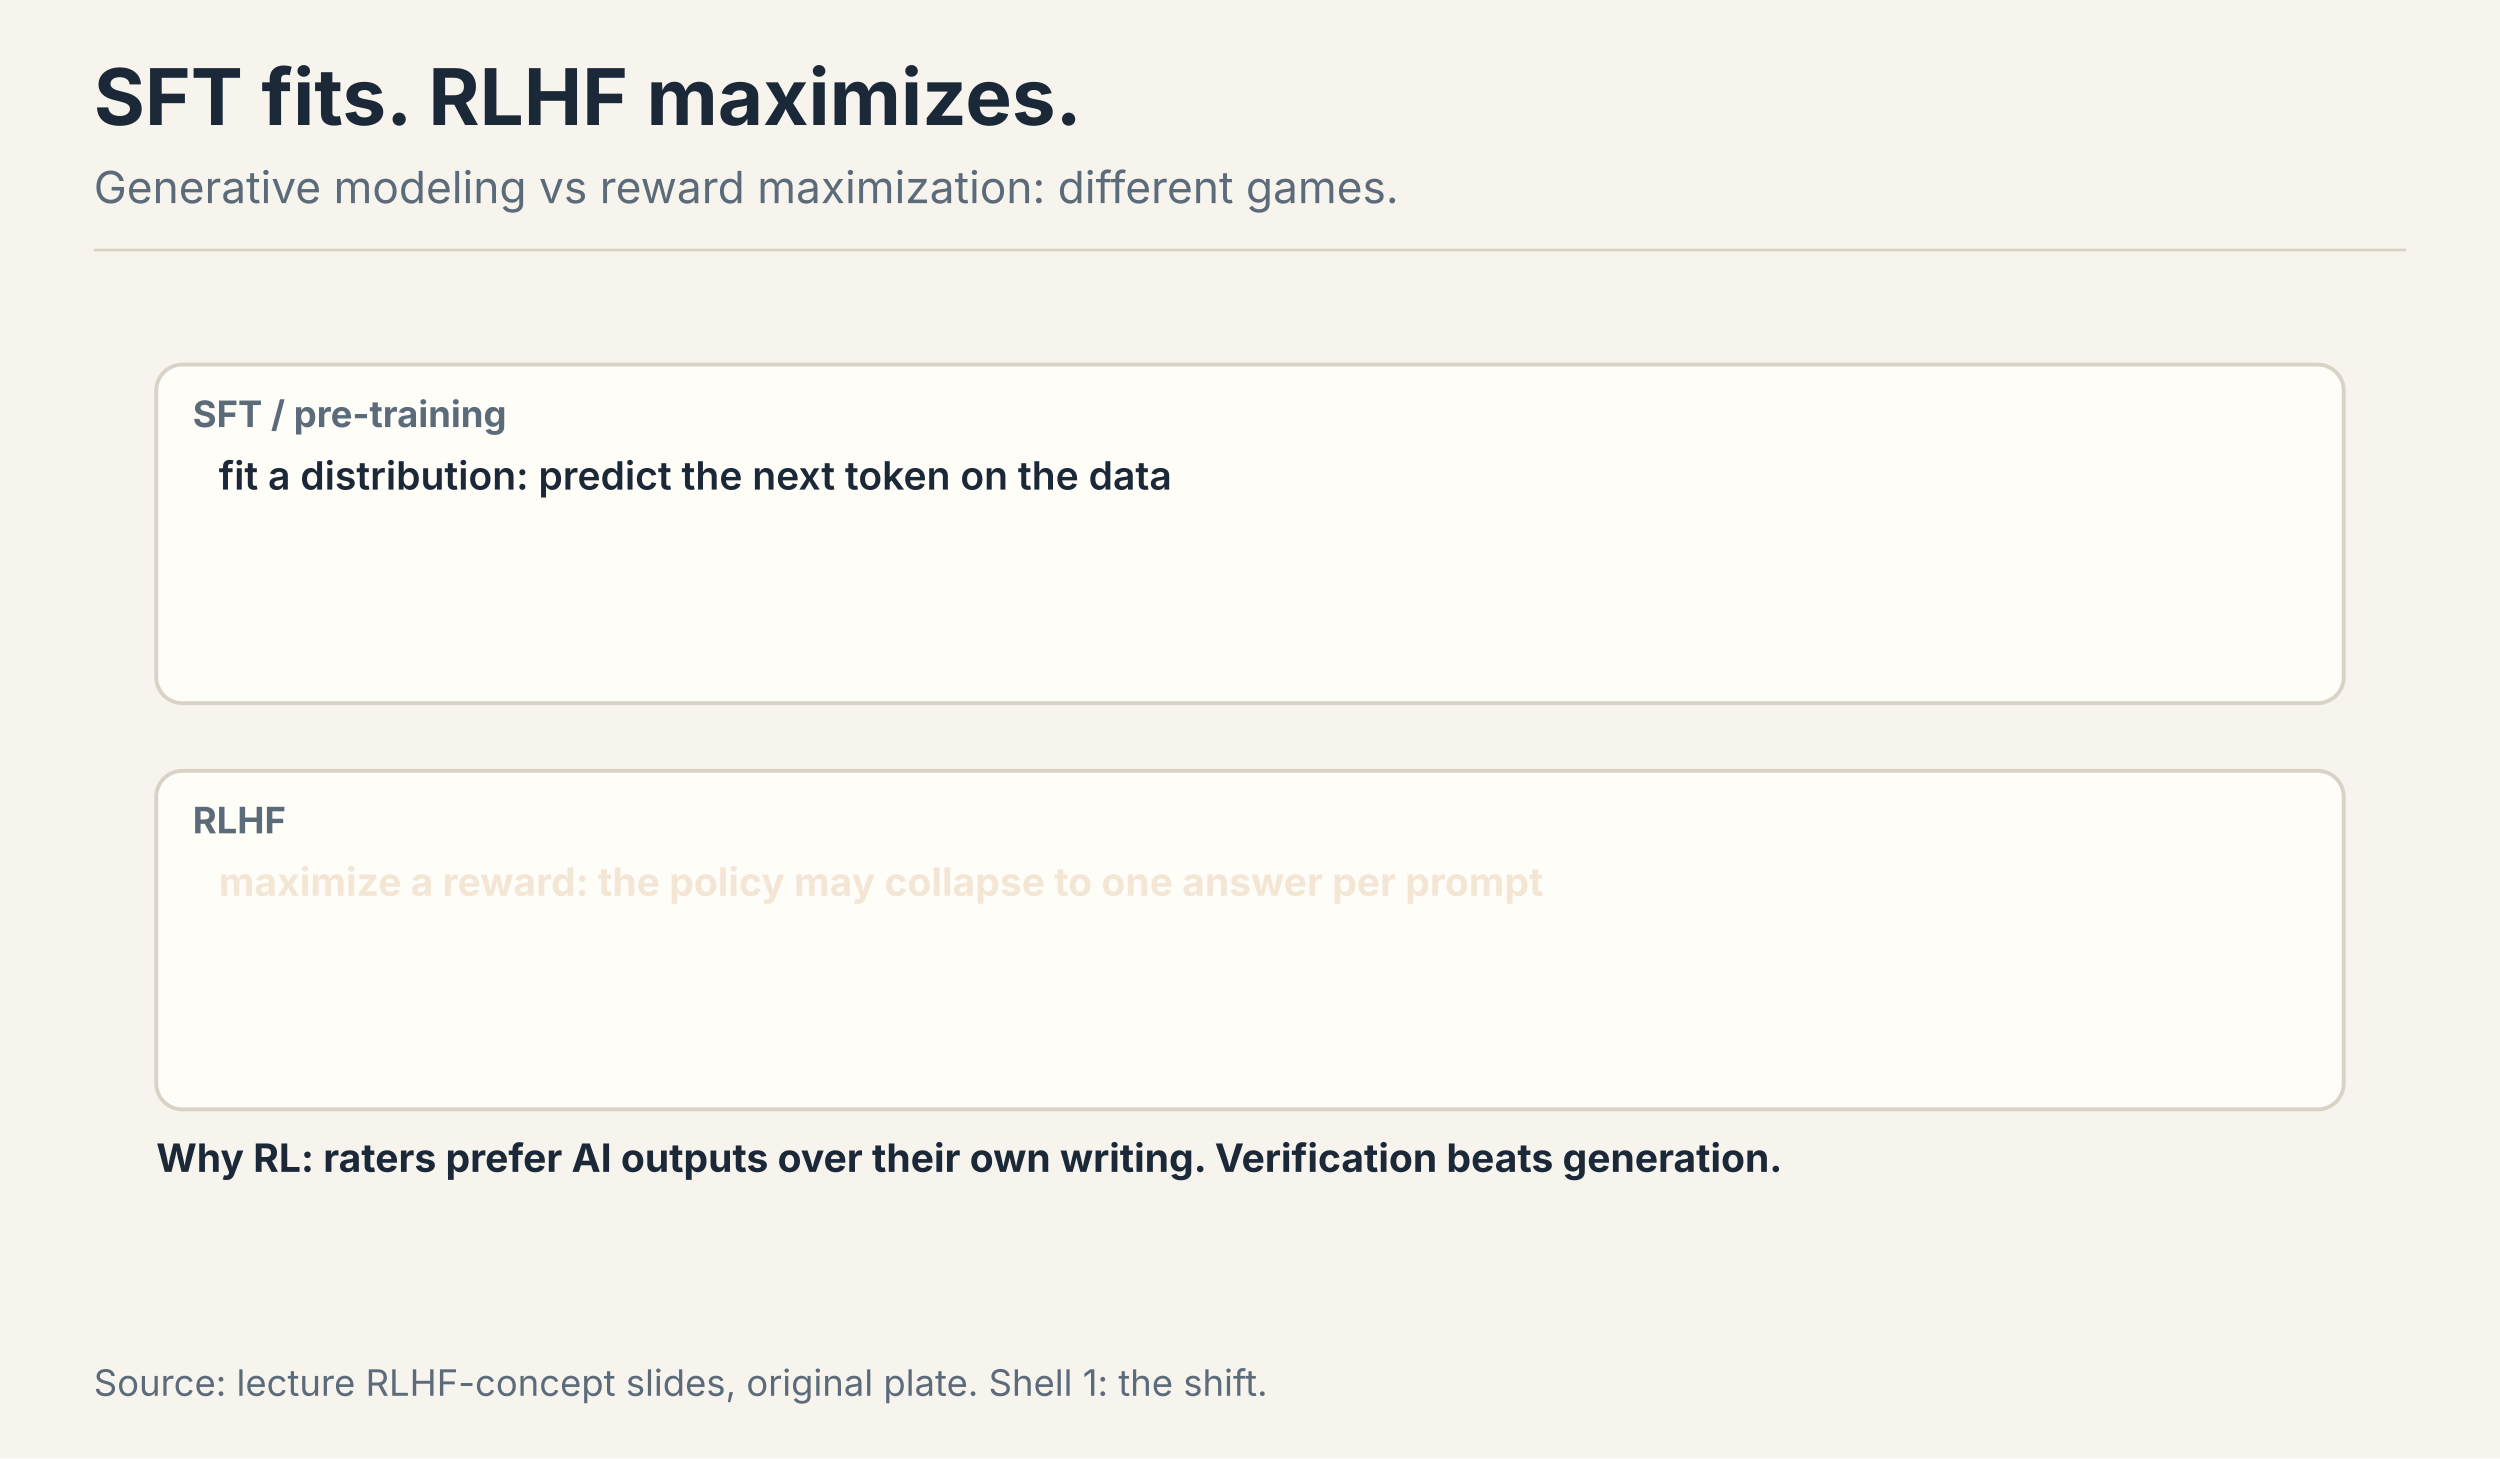
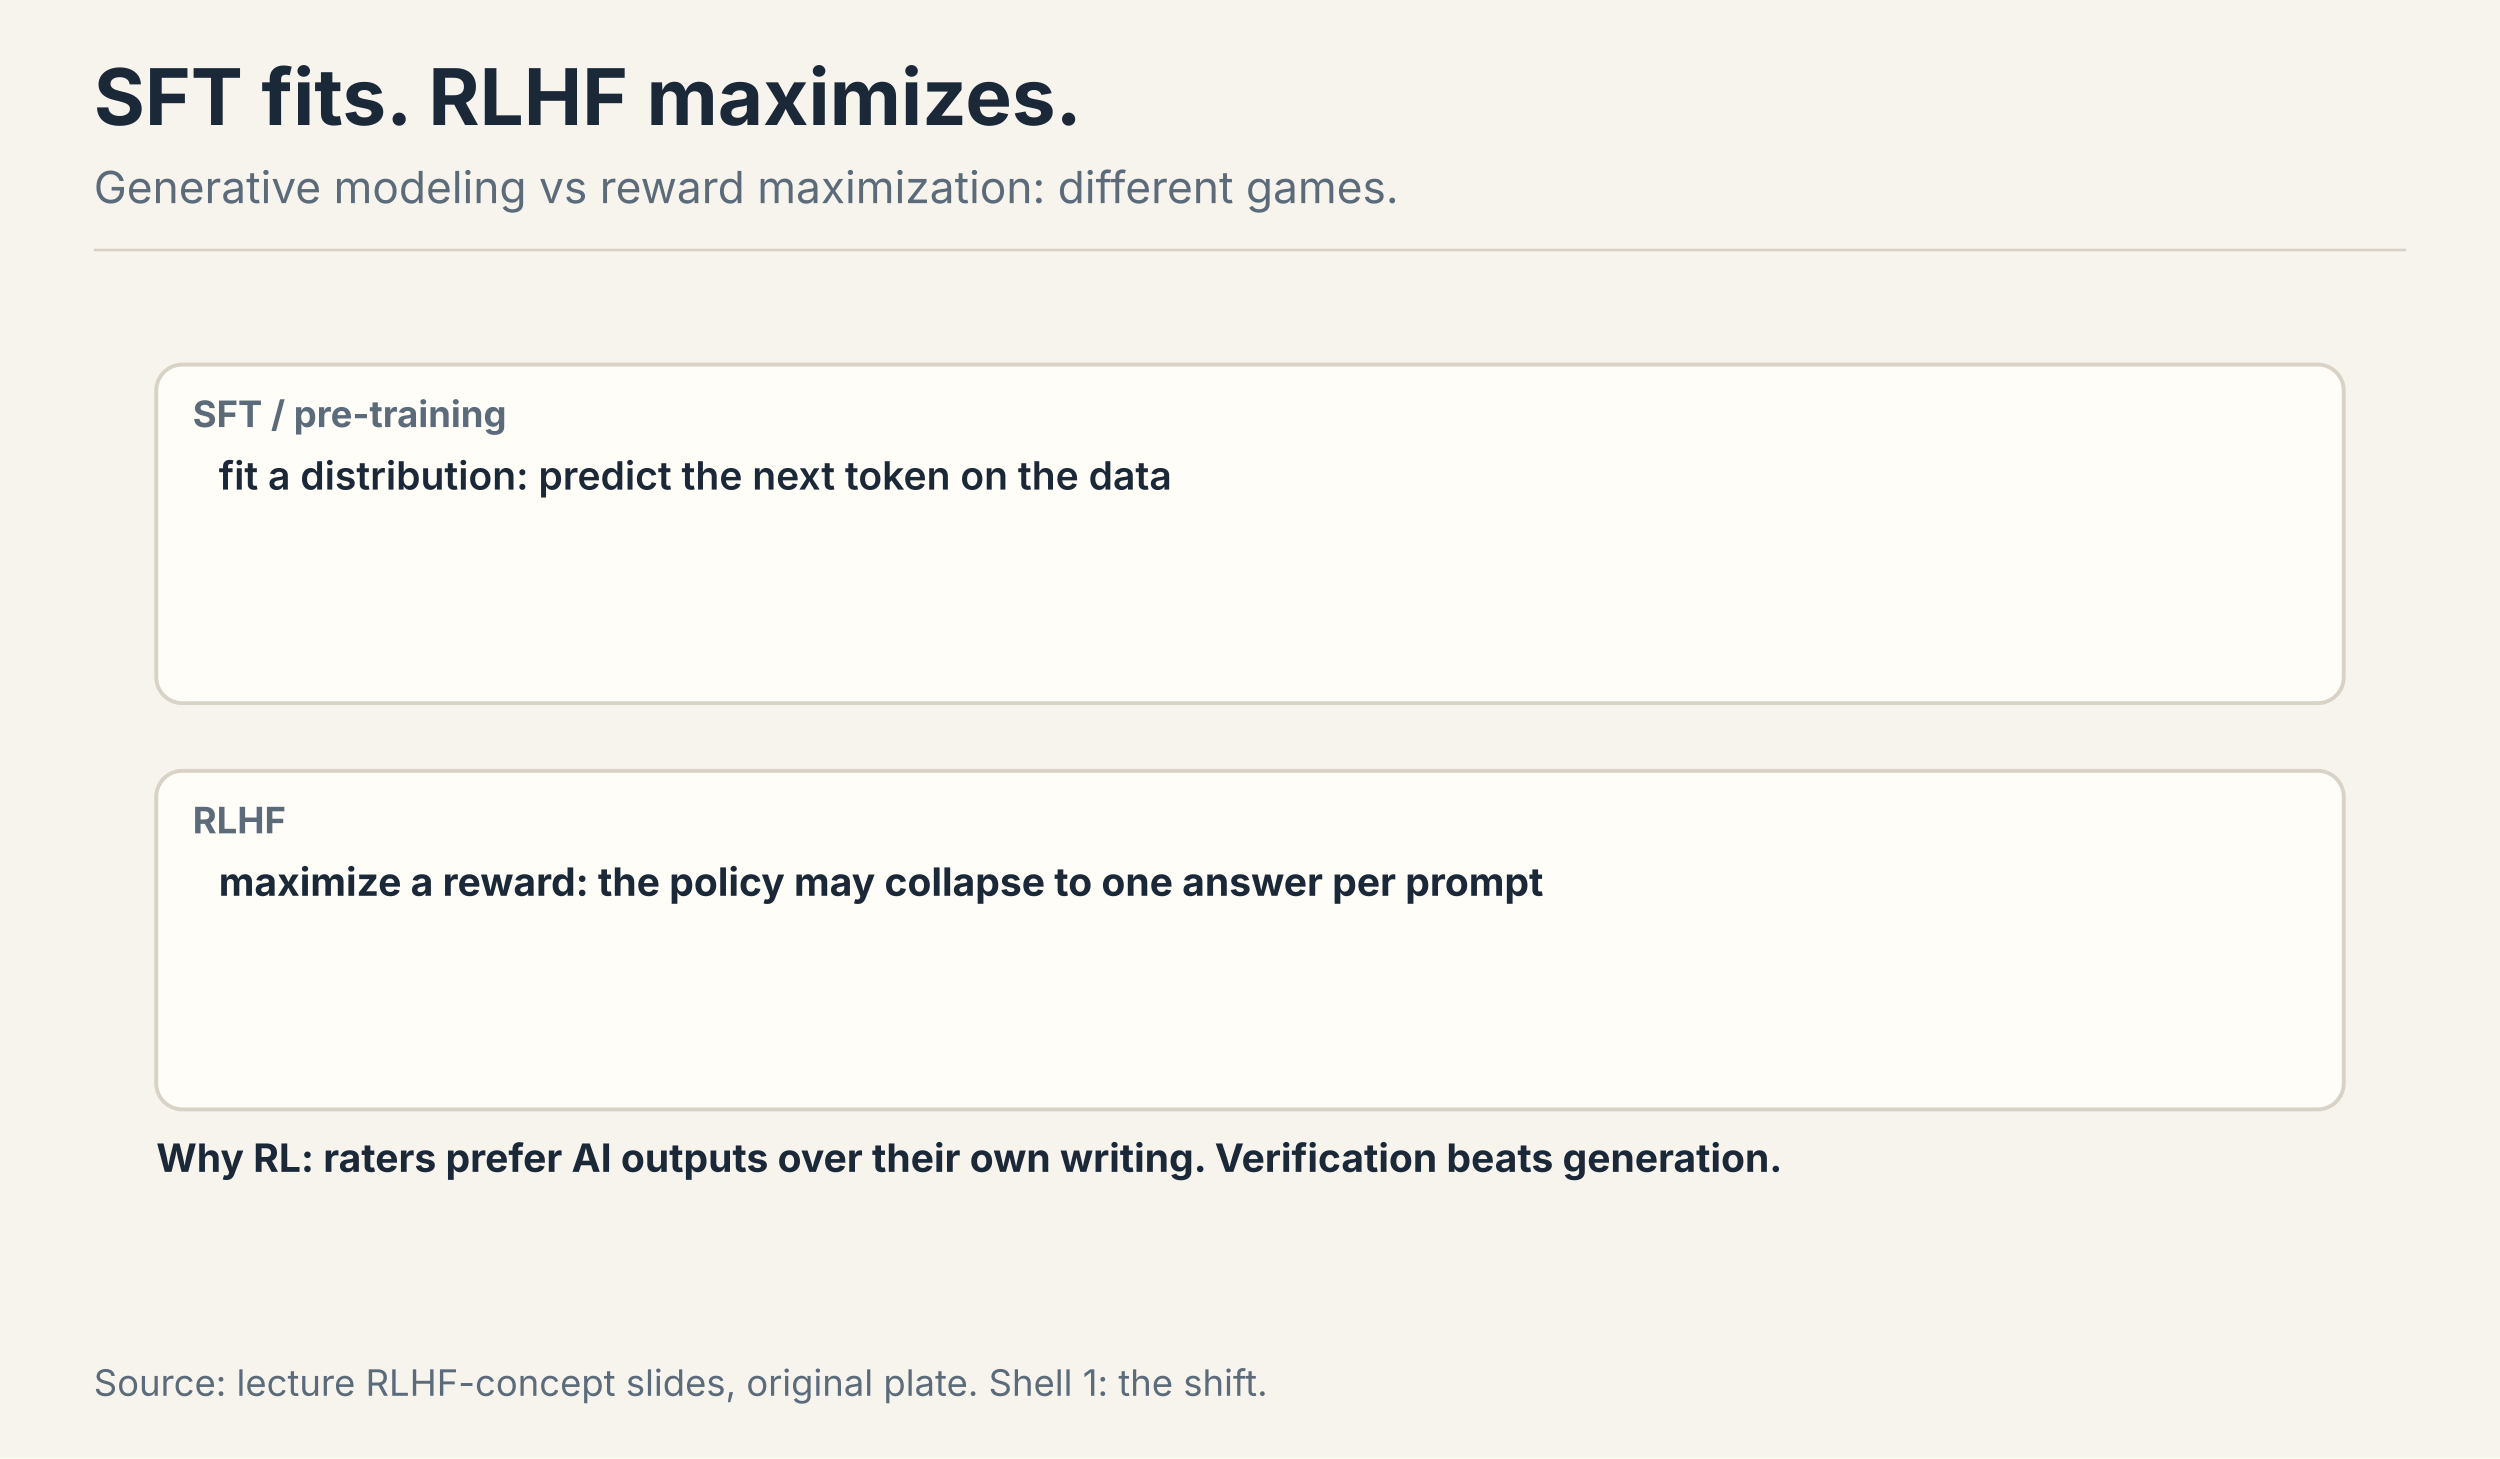
- <svg xmlns="http://www.w3.org/2000/svg" width="960" height="560" viewBox="0 0 960 560" font-family="system-ui,-apple-system,'Segoe UI',sans-serif">
+ <svg xmlns="http://www.w3.org/2000/svg" width="960" height="560" viewBox="0 0 960 560" font-family="Anthropic Sans,Inter,'Source Sans 3','IBM Plex Sans',sans-serif">
  <rect width="960" height="560" fill="#F7F4EE" />
  <defs>
    <marker id="ah" markerWidth="10" markerHeight="10" refX="8" refY="3" orient="auto">
      <path d="M0,0 L8,3 L0,6 Z" fill="#1E4D8C" />
    </marker>
  </defs>
  <text x="36" y="48" font-size="30" font-weight="700" fill="#1B2838">SFT fits. RLHF maximizes.</text>
  <text x="36" y="78" font-size="17" fill="#5C6B7A">Generative modeling vs reward maximization: different games.</text>
  <line x1="36" y1="96" x2="924" y2="96" stroke="#D9D3C7" stroke-width="1" />
  <rect x="60" y="140" width="840" height="130" rx="10" fill="#FFFDF8" stroke="#D9D3C7" stroke-width="1.5" />
  <text x="74" y="164" font-size="14" font-weight="700" fill="#5C6B7A">SFT / pre-training</text>
  <text x="84" y="188" font-size="15" font-weight="600" fill="#1B2838" text-anchor="start">fit a distribution: predict the next token on the data</text>
  <rect x="60" y="296" width="840" height="130" rx="10" fill="#FFFDF8" stroke="#D9D3C7" stroke-width="1.5" />
  <text x="74" y="320" font-size="14" font-weight="700" fill="#5C6B7A">RLHF</text>
-   <text x="84" y="344" font-size="15" font-weight="700" fill="#F4E6D4" text-anchor="start">maximize a reward: the policy may collapse to one answer per prompt</text>
+   <text x="84" y="344" font-size="15" font-weight="700" fill="#1B2838" text-anchor="start">maximize a reward: the policy may collapse to one answer per prompt</text>
  <text x="60" y="450" font-size="15" font-weight="700" fill="#1B2838" text-anchor="start">Why RL: raters prefer AI outputs over their own writing. Verification beats generation.</text>
  <text x="36" y="536" font-size="14" fill="#5C6B7A">Source: lecture RLHF-concept slides, original plate. Shell 1: the shift.</text>
</svg>
